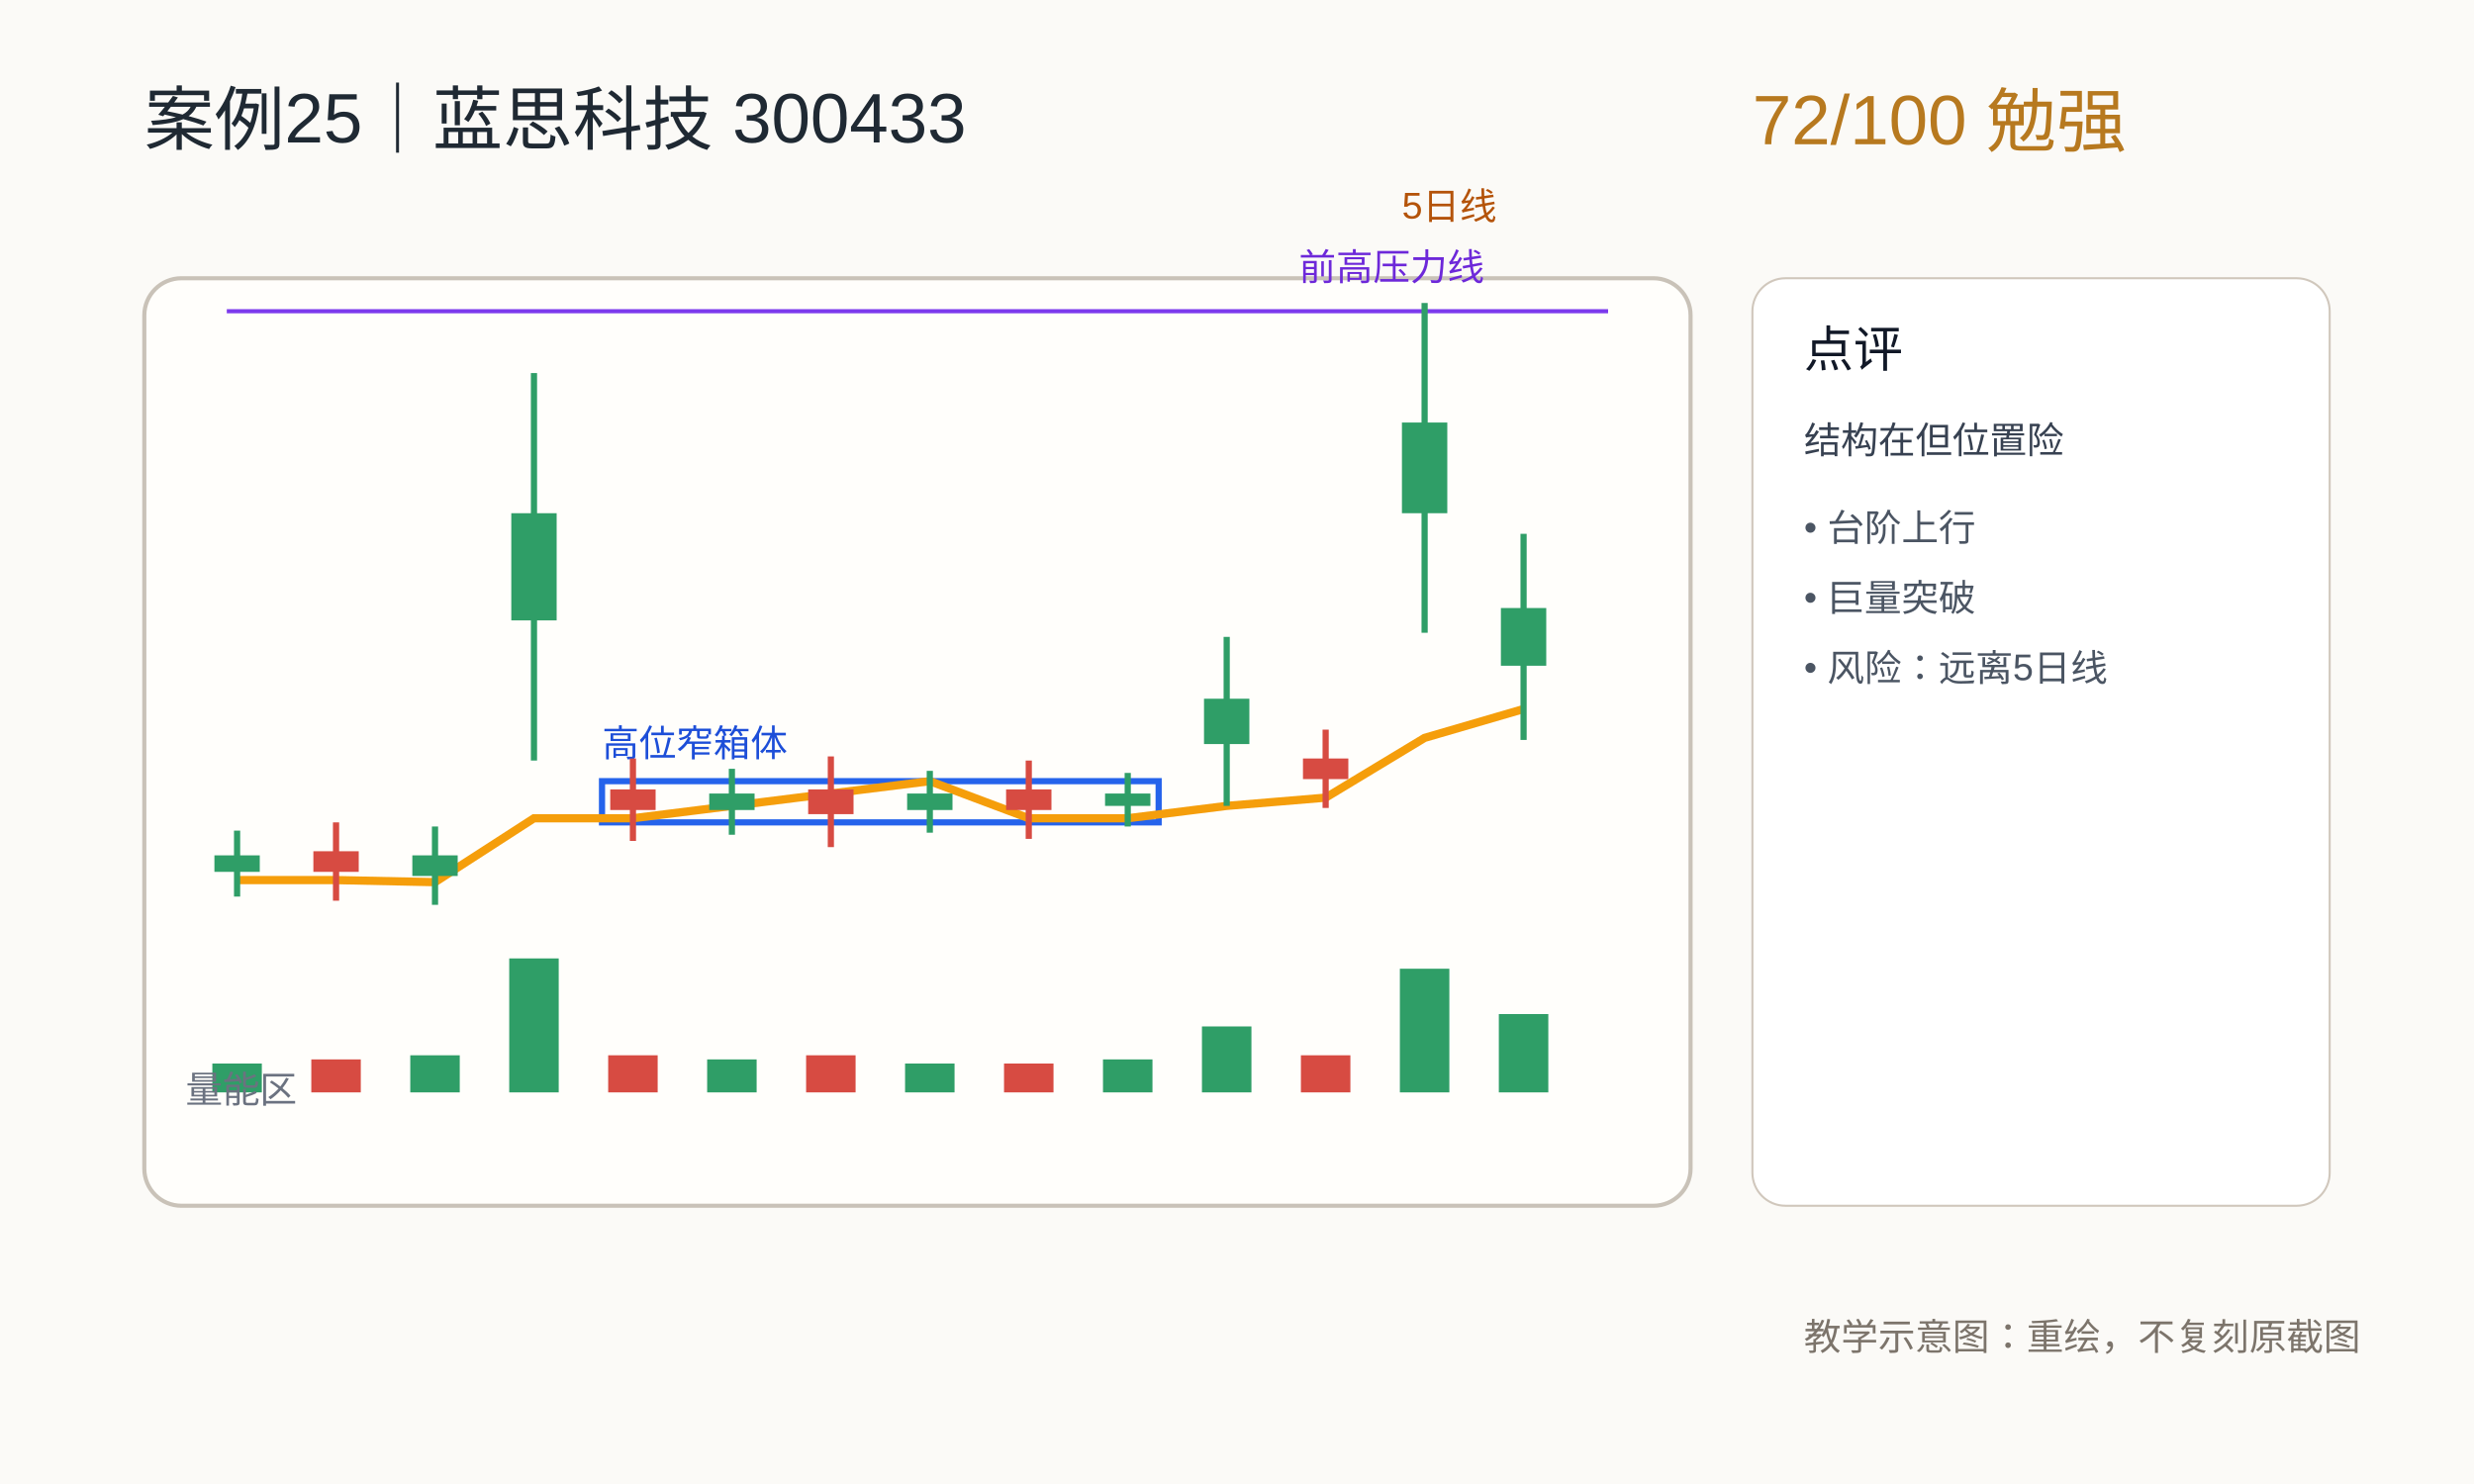
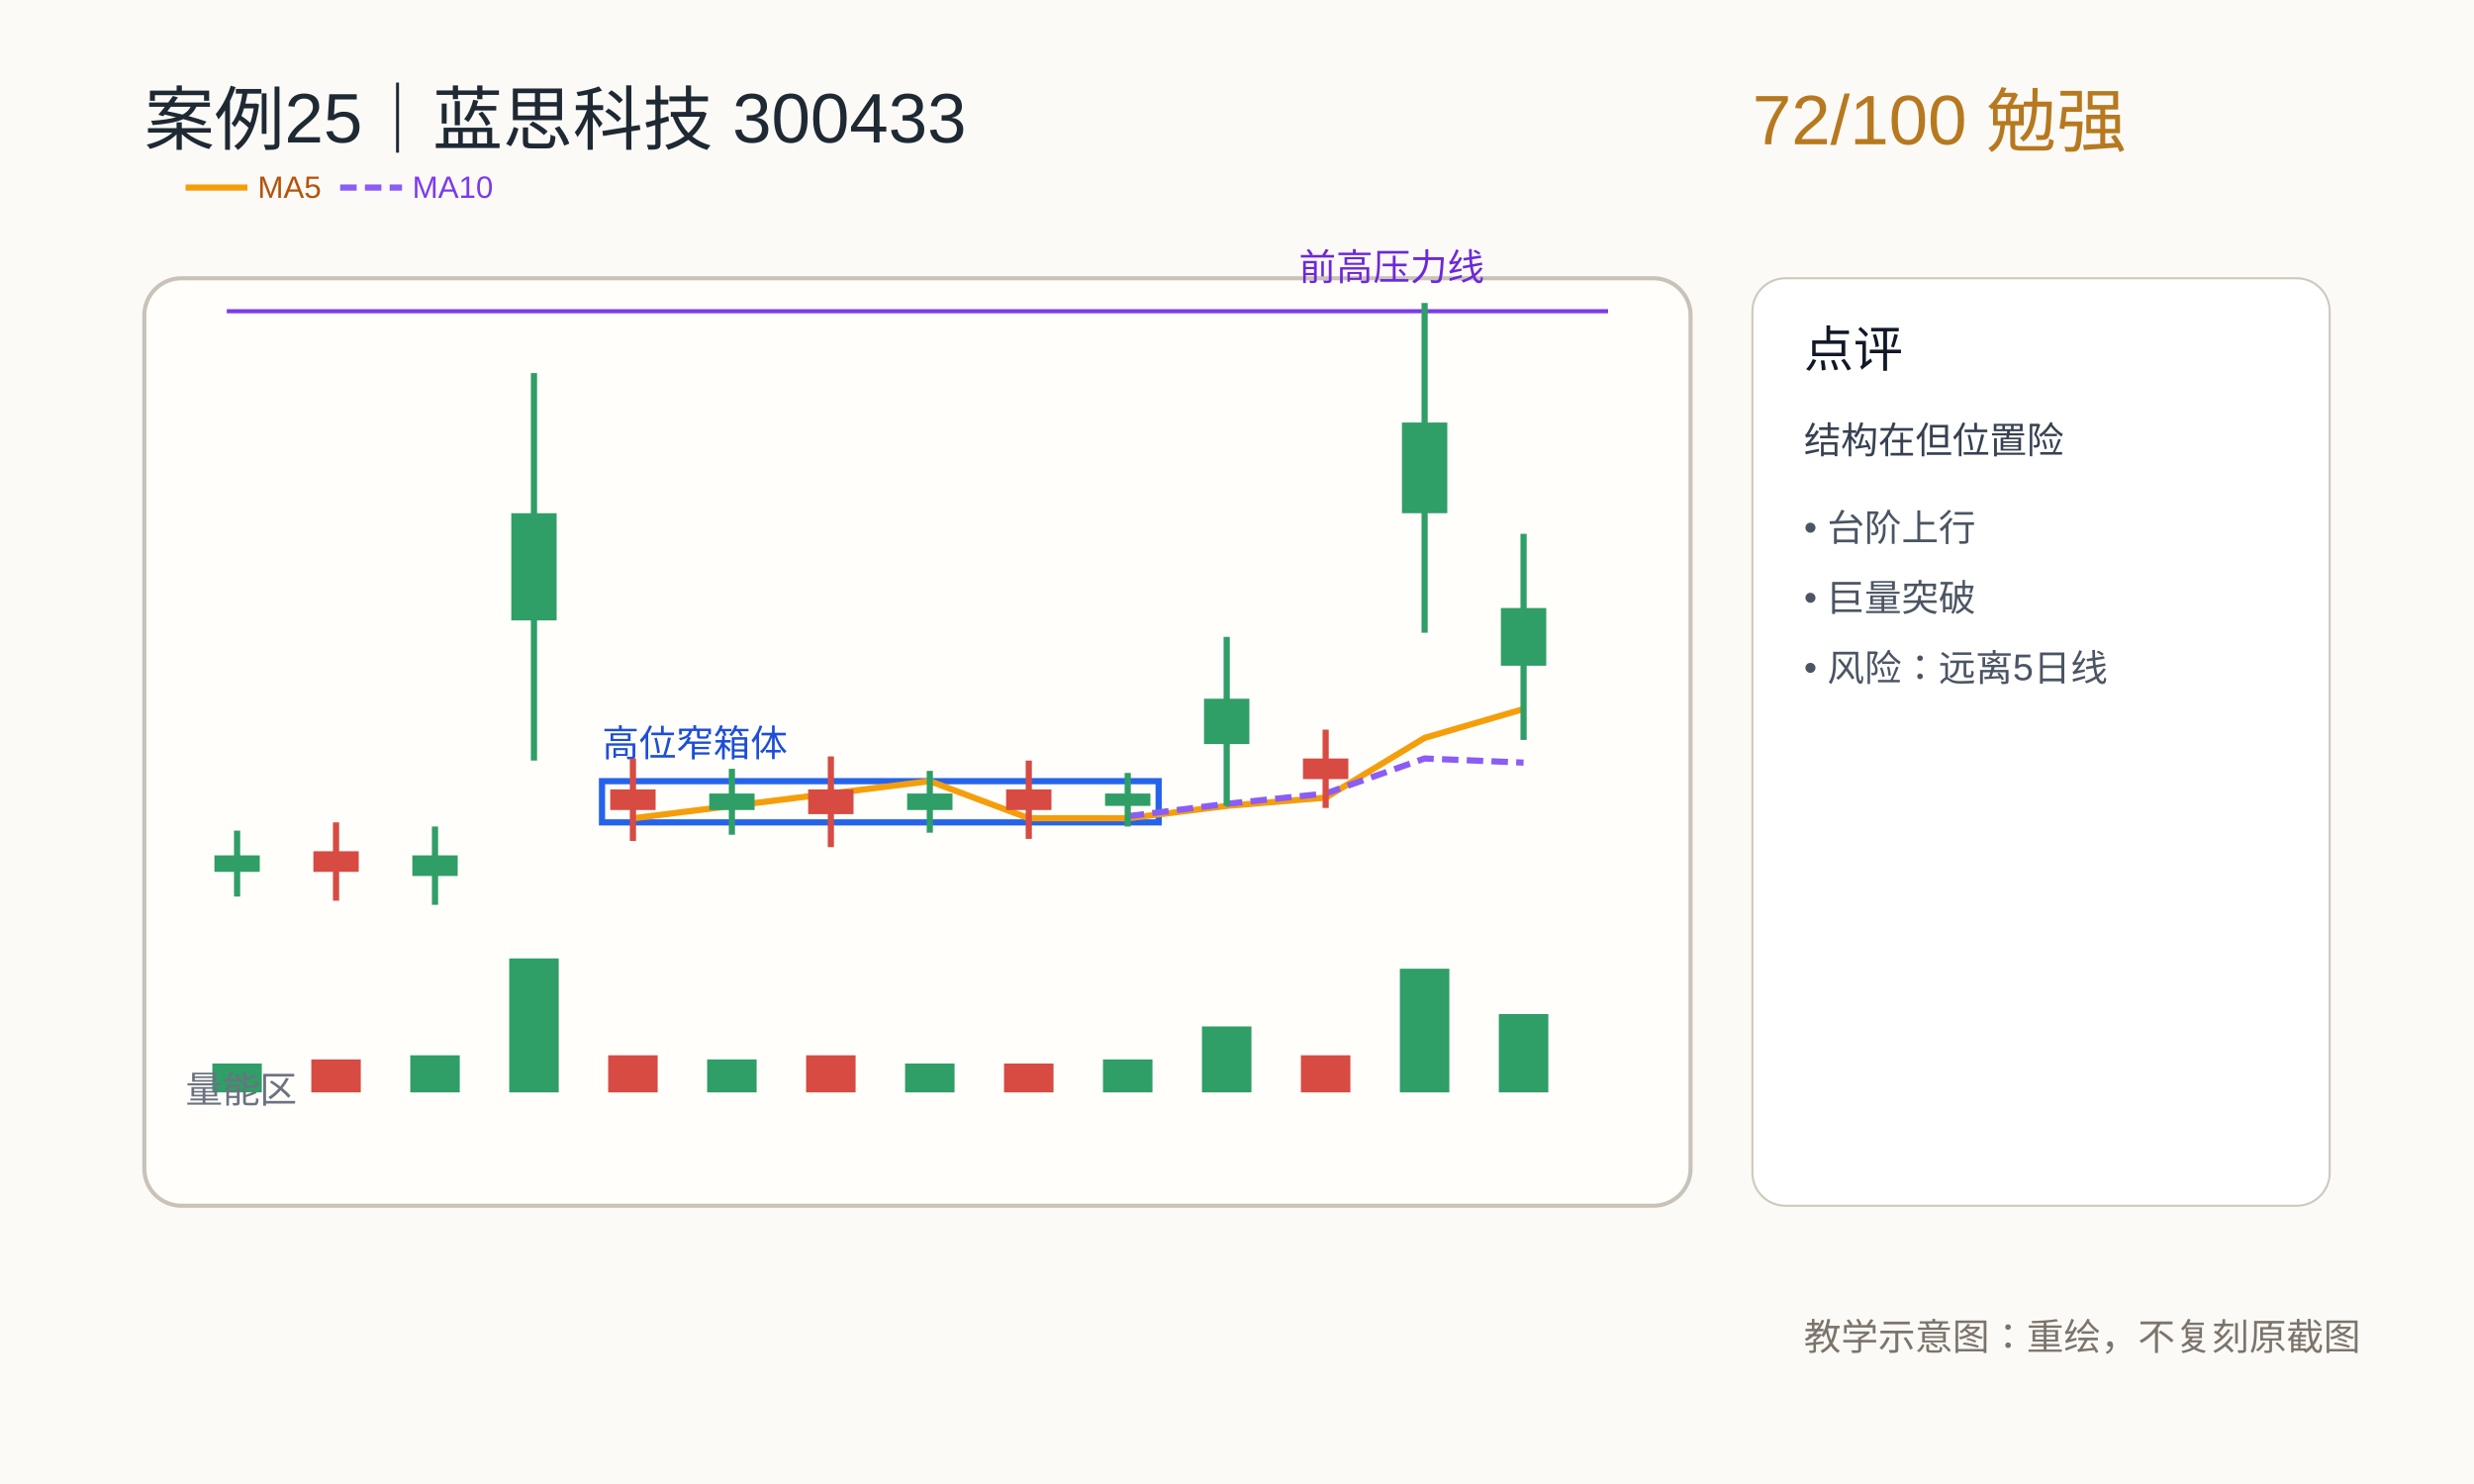
<svg xmlns="http://www.w3.org/2000/svg" width="1200" height="720" viewBox="0 0 1200 720">
  <rect width="1200" height="720" fill="#fbfaf7" />
  <rect x="70" y="135" width="750" height="450" rx="18" fill="#fffefb" stroke="#c9c2b8" stroke-width="2" />
  <text x="70" y="70" font-size="34" font-family="PingFang SC, Arial" fill="#1f2933">案例25｜蓝思科技 300433</text>
  <text x="850" y="70" font-size="34" font-family="PingFang SC, Arial" fill="#b7791f">72/100  勉强</text>
  <line x1="110" y1="151" x2="780" y2="151" stroke="#7c3aed" stroke-width="2" />
  <text x="630" y="136" font-size="18" font-family="PingFang SC, Arial" fill="#6d28d9">前高压力线</text>
  <rect x="292" y="379" width="270" height="20" fill="none" stroke="#2563eb" stroke-width="3" />
  <text x="292" y="367" font-size="18" font-family="PingFang SC, Arial" fill="#1d4ed8">高位窄箱体</text>
-   <polyline points="115,427 163,427 211,428 259,397 307,397 355,391 403,385 451,379 499,397 547,397 595,391 643,387 691,358 739,344" fill="none" stroke="#f59e0b" stroke-width="4" />
-   <text x="680" y="106" font-size="18" font-family="PingFang SC, Arial" fill="#b45309">5日线</text>
+   <polyline points="307,397 355,391 403,385 451,379 499,397 547,397 595,391 643,387 691,358 739,344" fill="none" stroke="#f59e0b" stroke-width="3" />
+   <polyline points="547,396 595,390 643,385 691,368 739,370" fill="none" stroke="#8b5cf6" stroke-width="3" stroke-dasharray="8,4" />
+   <line x1="90" y1="91" x2="120" y2="91" stroke="#f59e0b" stroke-width="3" />
+   <text x="125" y="96" font-size="15" font-family="PingFang SC, Arial" fill="#b45309">MA5</text>
+   <line x1="165" y1="91" x2="195" y2="91" stroke="#8b5cf6" stroke-width="3" stroke-dasharray="8,4" />
+   <text x="200" y="96" font-size="15" font-family="PingFang SC, Arial" fill="#7c3aed">MA10</text>
  <line x1="115" y1="403" x2="115" y2="435" stroke="#2f9e67" stroke-width="3" />
  <rect x="104" y="415" width="22" height="8" fill="#2f9e67" />
  <line x1="163" y1="399" x2="163" y2="437" stroke="#d74b42" stroke-width="3" />
  <rect x="152" y="413" width="22" height="10" fill="#d74b42" />
  <line x1="211" y1="401" x2="211" y2="439" stroke="#2f9e67" stroke-width="3" />
  <rect x="200" y="415" width="22" height="10" fill="#2f9e67" />
  <line x1="259" y1="181" x2="259" y2="369" stroke="#2f9e67" stroke-width="3" />
  <rect x="248" y="249" width="22" height="52" fill="#2f9e67" />
  <line x1="307" y1="368" x2="307" y2="408" stroke="#d74b42" stroke-width="3" />
  <rect x="296" y="383" width="22" height="10" fill="#d74b42" />
  <line x1="355" y1="373" x2="355" y2="405" stroke="#2f9e67" stroke-width="3" />
  <rect x="344" y="385" width="22" height="8" fill="#2f9e67" />
  <line x1="403" y1="367" x2="403" y2="411" stroke="#d74b42" stroke-width="3" />
  <rect x="392" y="383" width="22" height="12" fill="#d74b42" />
  <line x1="451" y1="374" x2="451" y2="404" stroke="#2f9e67" stroke-width="3" />
  <rect x="440" y="385" width="22" height="8" fill="#2f9e67" />
  <line x1="499" y1="369" x2="499" y2="407" stroke="#d74b42" stroke-width="3" />
  <rect x="488" y="383" width="22" height="10" fill="#d74b42" />
  <line x1="547" y1="375" x2="547" y2="401" stroke="#2f9e67" stroke-width="3" />
  <rect x="536" y="385" width="22" height="6" fill="#2f9e67" />
  <line x1="595" y1="309" x2="595" y2="391" stroke="#2f9e67" stroke-width="3" />
  <rect x="584" y="339" width="22" height="22" fill="#2f9e67" />
  <line x1="643" y1="354" x2="643" y2="392" stroke="#d74b42" stroke-width="3" />
  <rect x="632" y="368" width="22" height="10" fill="#d74b42" />
  <line x1="691" y1="147" x2="691" y2="307" stroke="#2f9e67" stroke-width="3" />
  <rect x="680" y="205" width="22" height="44" fill="#2f9e67" />
  <line x1="739" y1="259" x2="739" y2="359" stroke="#2f9e67" stroke-width="3" />
  <rect x="728" y="295" width="22" height="28" fill="#2f9e67" />
  <rect x="103" y="516" width="24" height="14" fill="#2f9e67" />
  <rect x="151" y="514" width="24" height="16" fill="#d74b42" />
  <rect x="199" y="512" width="24" height="18" fill="#2f9e67" />
  <rect x="247" y="465" width="24" height="65" fill="#2f9e67" />
  <rect x="295" y="512" width="24" height="18" fill="#d74b42" />
  <rect x="343" y="514" width="24" height="16" fill="#2f9e67" />
  <rect x="391" y="512" width="24" height="18" fill="#d74b42" />
  <rect x="439" y="516" width="24" height="14" fill="#2f9e67" />
  <rect x="487" y="516" width="24" height="14" fill="#d74b42" />
  <rect x="535" y="514" width="24" height="16" fill="#2f9e67" />
  <rect x="583" y="498" width="24" height="32" fill="#2f9e67" />
  <rect x="631" y="512" width="24" height="18" fill="#d74b42" />
  <rect x="679" y="470" width="24" height="60" fill="#2f9e67" />
  <rect x="727" y="492" width="24" height="38" fill="#2f9e67" />
  <text x="90" y="535" font-size="18" font-family="PingFang SC, Arial" fill="#6b7280">量能区</text>
  <rect x="850" y="135" width="280" height="450" rx="16" fill="#ffffff" stroke="#d0c7bc" />
  <text x="875" y="178" font-size="24" font-family="PingFang SC, Arial" fill="#111827">点评</text>
  <text x="875" y="220" font-size="18" font-family="PingFang SC, Arial" fill="#374151">结构在但位置险</text>
  <text x="875" y="262" font-size="18" font-family="PingFang SC, Arial" fill="#4b5563">• 台阶上行</text>
  <text x="875" y="296" font-size="18" font-family="PingFang SC, Arial" fill="#4b5563">• 巨量突破</text>
  <text x="875" y="330" font-size="18" font-family="PingFang SC, Arial" fill="#4b5563">• 风险：远离5日线</text>
  <text x="875" y="655" font-size="18" font-family="PingFang SC, Arial" fill="#7c746b">教学示意图：重绘，不复刻原截图</text>
</svg>
